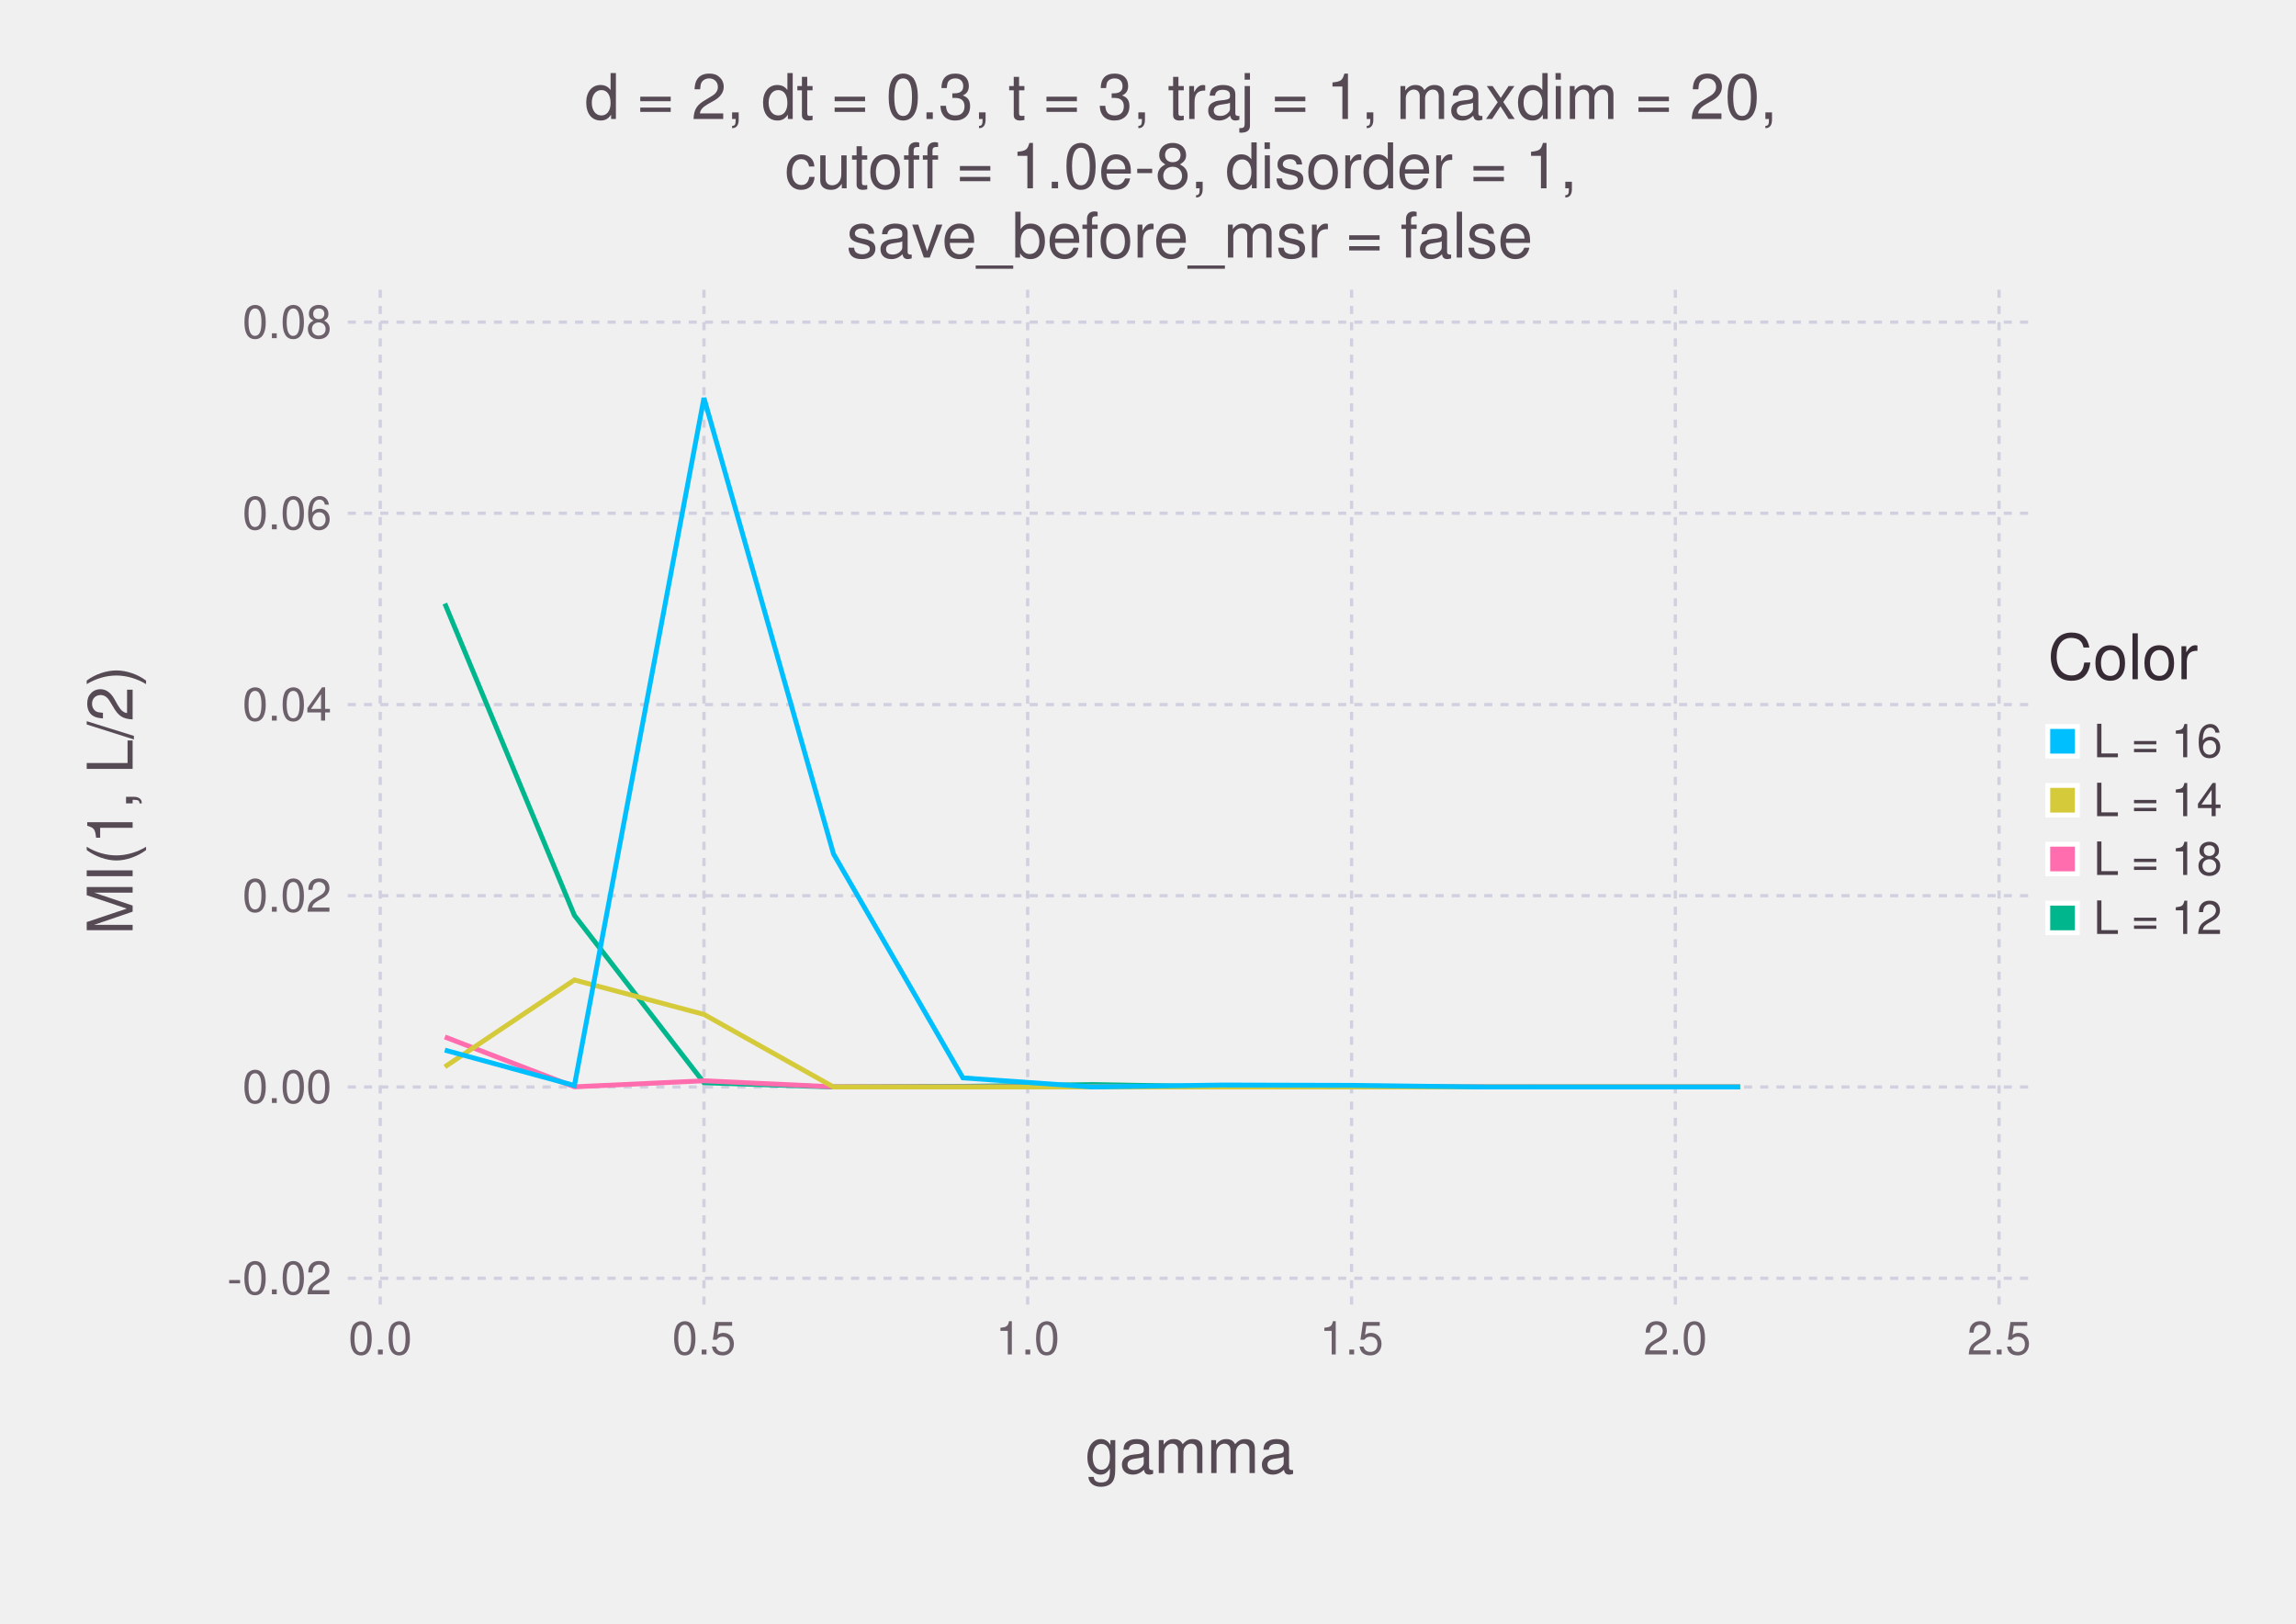
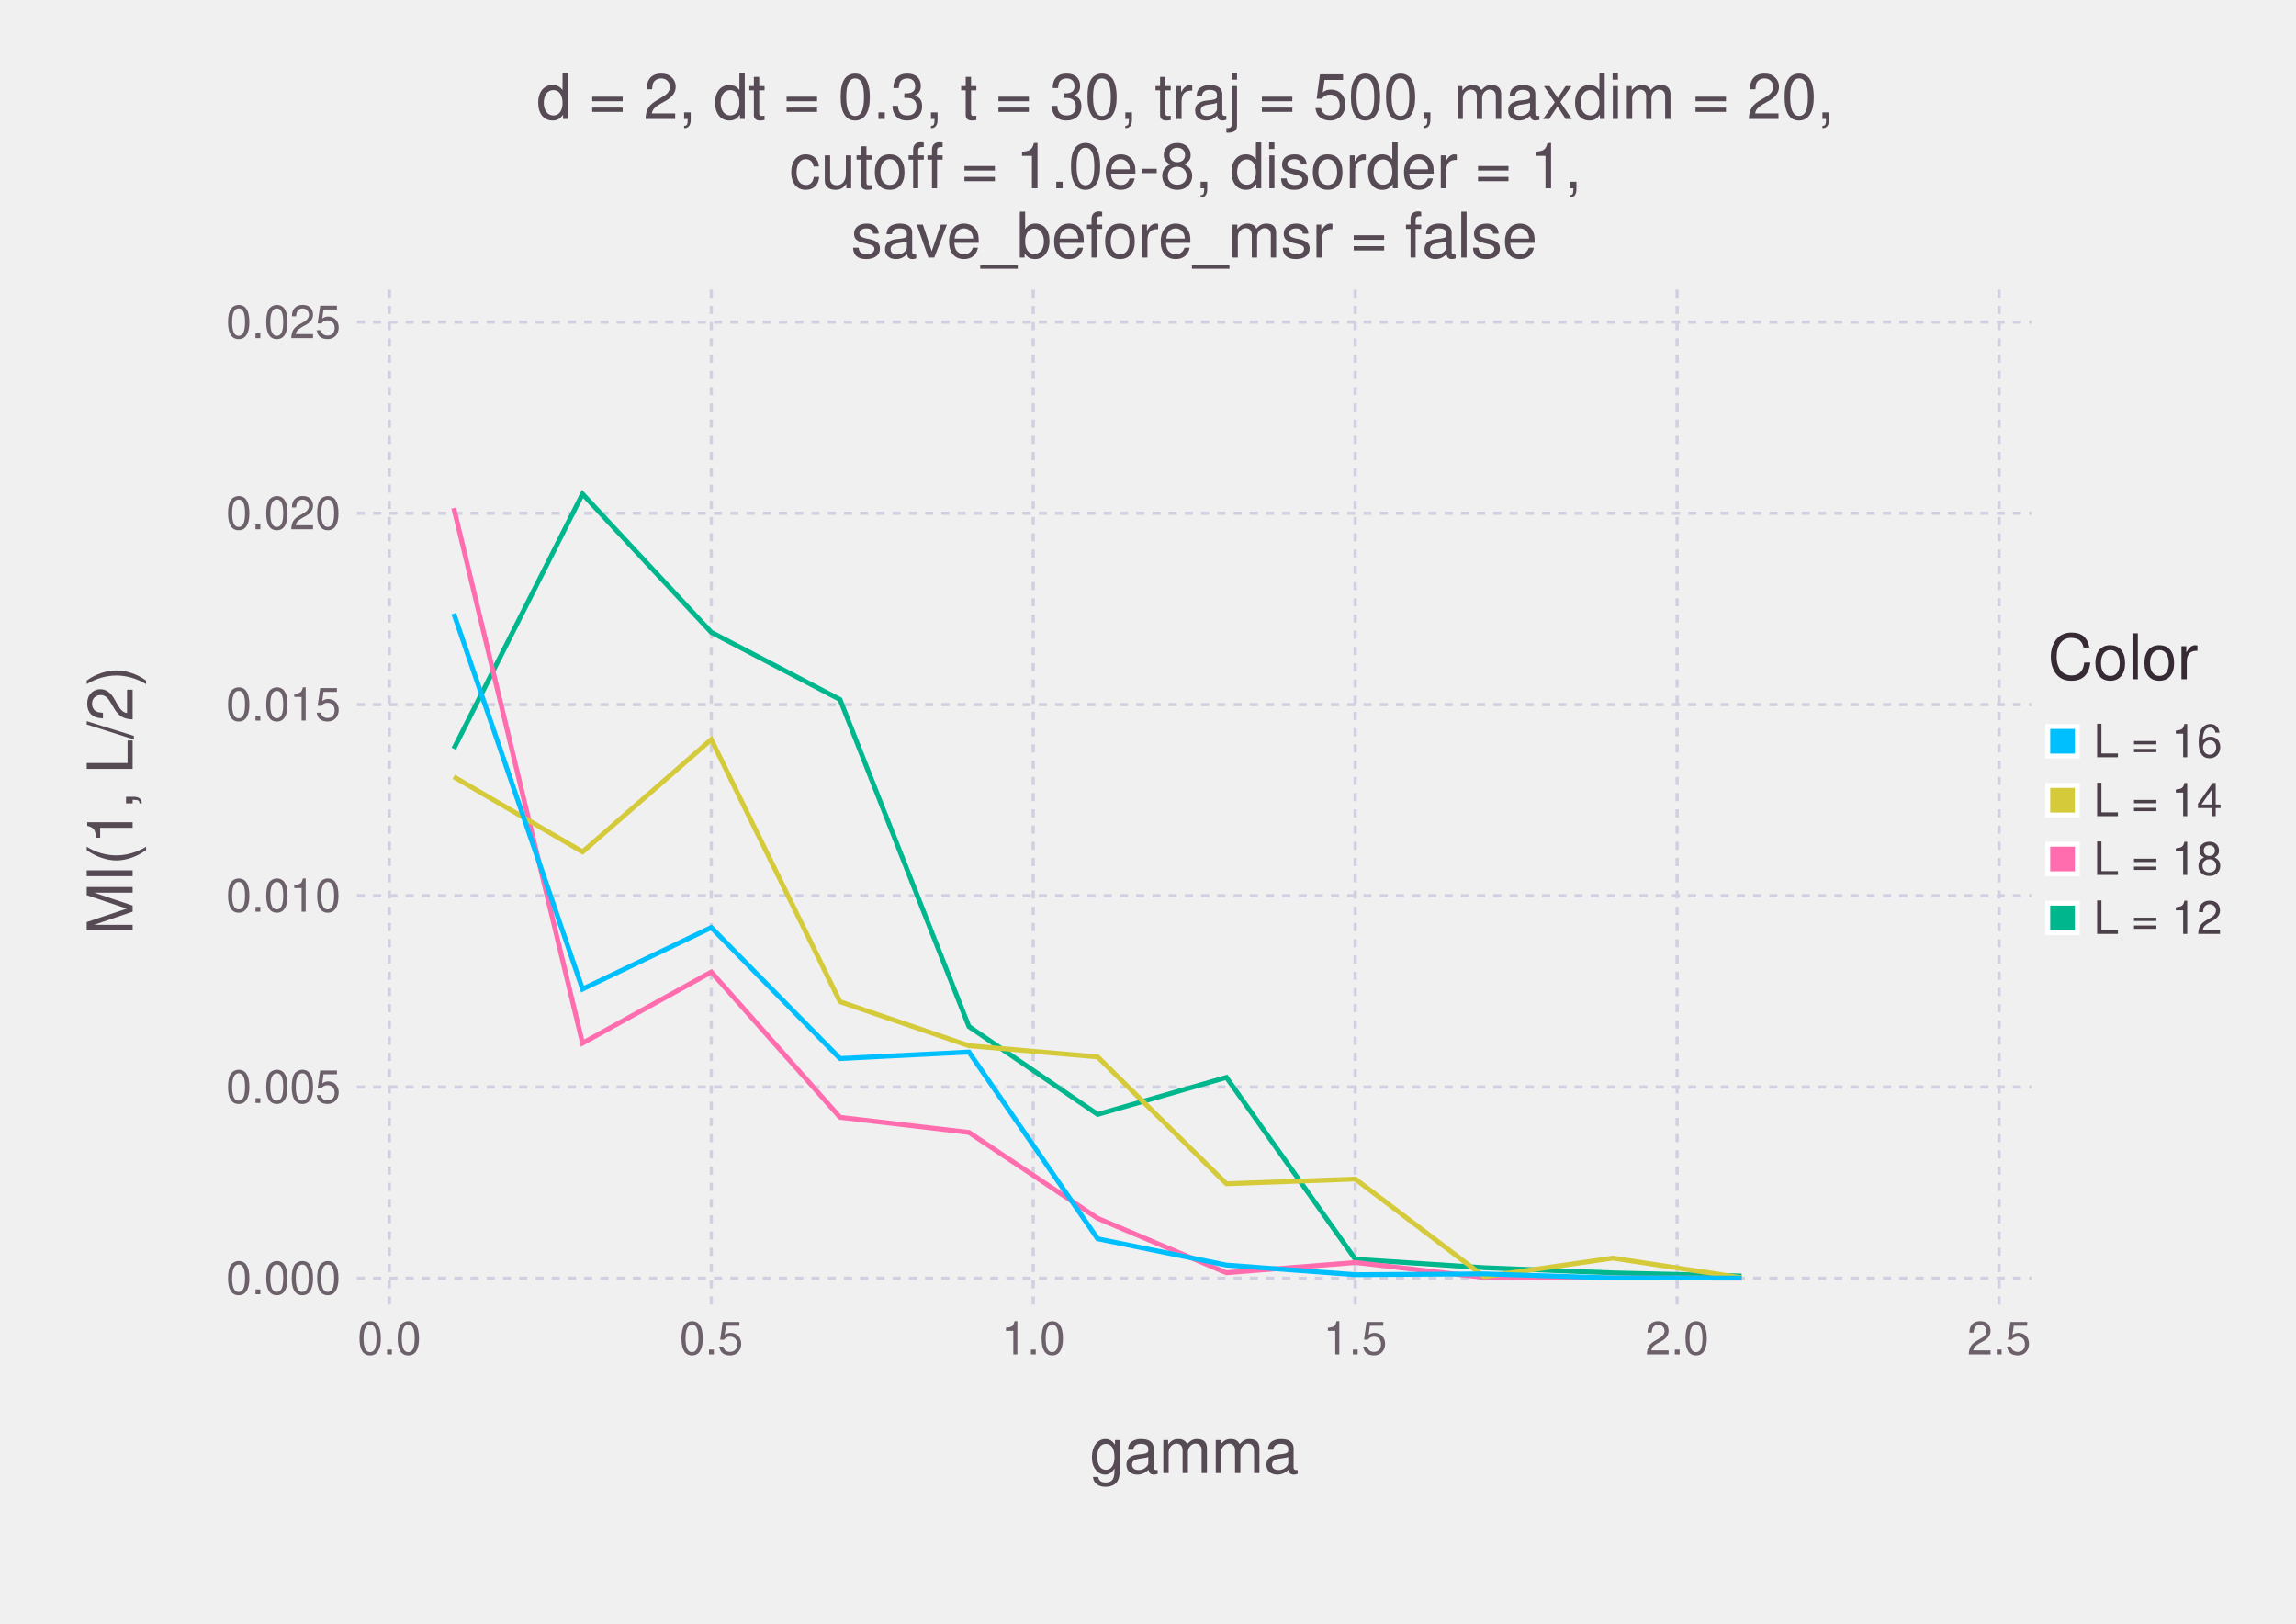
<svg xmlns="http://www.w3.org/2000/svg" version="1.2" width="141.42mm" height="100mm" viewBox="0 0 141.42 100" stroke="none" fill="#000000" stroke-width="0.3" font-size="3.88">
  <defs>
    <marker id="arrow" markerWidth="15" markerHeight="7" refX="5" refY="3.5" orient="auto" markerUnits="strokeWidth">
      <path d="M0,0 L15,3.5 L0,7 z" stroke="context-stroke" fill="context-stroke" />
    </marker>
  </defs>
-   <g class="plotroot xscalable yscalable" id="img-1c36a695-1">
-     <g font-size="3.88" font-family="'PT Sans','Helvetica Neue','Helvetica',sans-serif" fill="#564A55" stroke="#000000" stroke-opacity="0.000" id="img-1c36a695-2">
-       <g transform="translate(73.28,88.39)">
+   <g class="plotroot xscalable yscalable" id="img-d6f714aa-1">
+     <g font-size="3.88" font-family="'PT Sans','Helvetica Neue','Helvetica',sans-serif" fill="#564A55" stroke="#000000" stroke-opacity="0.000" id="img-d6f714aa-2">
+       <g transform="translate(73.56,88.39)">
        <g class="primitive">
          <text text-anchor="middle" dy="0.6em">gamma</text>
        </g>
      </g>
    </g>
-     <g class="guide xlabels" font-size="2.82" font-family="'PT Sans Caption','Helvetica Neue','Helvetica',sans-serif" fill="#6C606B" id="img-1c36a695-3">
-       <g transform="translate(23.42,81.72)">
+     <g class="guide xlabels" font-size="2.82" font-family="'PT Sans Caption','Helvetica Neue','Helvetica',sans-serif" fill="#6C606B" id="img-d6f714aa-3">
+       <g transform="translate(23.98,81.72)">
        <g class="primitive">
          <text text-anchor="middle" dy="0.6em">0.0</text>
        </g>
      </g>
-       <g transform="translate(43.36,81.72)">
+       <g transform="translate(43.81,81.72)">
        <g class="primitive">
          <text text-anchor="middle" dy="0.6em">0.5</text>
        </g>
      </g>
-       <g transform="translate(63.3,81.72)">
+       <g transform="translate(63.64,81.72)">
        <g class="primitive">
          <text text-anchor="middle" dy="0.6em">1.0</text>
        </g>
      </g>
-       <g transform="translate(83.25,81.72)">
+       <g transform="translate(83.47,81.72)">
        <g class="primitive">
          <text text-anchor="middle" dy="0.6em">1.5</text>
        </g>
      </g>
-       <g transform="translate(103.19,81.72)">
+       <g transform="translate(103.3,81.72)">
        <g class="primitive">
          <text text-anchor="middle" dy="0.6em">2.0</text>
        </g>
      </g>
      <g transform="translate(123.13,81.72)">
        <g class="primitive">
          <text text-anchor="middle" dy="0.6em">2.5</text>
        </g>
      </g>
    </g>
-     <g class="guide colorkey" id="img-1c36a695-4">
-       <g fill="#4C404B" font-size="2.82" font-family="'PT Sans','Helvetica Neue','Helvetica',sans-serif" id="img-1c36a695-5">
-         <g transform="translate(128.95,45.65)" id="img-1c36a695-6" class="color_L_=_16">
+     <g class="guide colorkey" id="img-d6f714aa-4">
+       <g fill="#4C404B" font-size="2.82" font-family="'PT Sans','Helvetica Neue','Helvetica',sans-serif" id="img-d6f714aa-5">
+         <g transform="translate(128.95,45.65)" id="img-d6f714aa-6" class="color_L_=_16">
          <g class="primitive">
            <text dy="0.35em">L = 16</text>
          </g>
        </g>
-         <g transform="translate(128.95,49.28)" id="img-1c36a695-7" class="color_L_=_14">
+         <g transform="translate(128.95,49.28)" id="img-d6f714aa-7" class="color_L_=_14">
          <g class="primitive">
            <text dy="0.35em">L = 14</text>
          </g>
        </g>
-         <g transform="translate(128.95,52.9)" id="img-1c36a695-8" class="color_L_=_18">
+         <g transform="translate(128.95,52.9)" id="img-d6f714aa-8" class="color_L_=_18">
          <g class="primitive">
            <text dy="0.35em">L = 18</text>
          </g>
        </g>
-         <g transform="translate(128.95,56.53)" id="img-1c36a695-9" class="color_L_=_12">
+         <g transform="translate(128.95,56.53)" id="img-d6f714aa-9" class="color_L_=_12">
          <g class="primitive">
            <text dy="0.35em">L = 12</text>
          </g>
        </g>
      </g>
-       <g fill-opacity="1" id="img-1c36a695-10">
-         <g transform="translate(127.04,45.65)" id="img-1c36a695-11" stroke="#FFFFFF" fill="#00BFFF" class="color_L_=_16">
-           <path d="M-0.91,-0.91 L0.91,-0.91 0.91,0.91 -0.91,0.91  z" class="primitive" />
-         </g>
-         <g transform="translate(127.04,49.28)" id="img-1c36a695-12" stroke="#FFFFFF" fill="#D4CA3A" class="color_L_=_14">
-           <path d="M-0.91,-0.91 L0.91,-0.91 0.91,0.91 -0.91,0.91  z" class="primitive" />
-         </g>
-         <g transform="translate(127.04,52.9)" id="img-1c36a695-13" stroke="#FFFFFF" fill="#FF6DAE" class="color_L_=_18">
-           <path d="M-0.91,-0.91 L0.91,-0.91 0.91,0.91 -0.91,0.91  z" class="primitive" />
-         </g>
-         <g transform="translate(127.04,56.53)" id="img-1c36a695-14" stroke="#FFFFFF" fill="#00B78D" class="color_L_=_12">
-           <path d="M-0.91,-0.91 L0.91,-0.91 0.91,0.91 -0.91,0.91  z" class="primitive" />
-         </g>
-       </g>
-       <g fill="#362A35" font-size="3.88" font-family="'PT Sans','Helvetica Neue','Helvetica',sans-serif" stroke="#000000" stroke-opacity="0.000" id="img-1c36a695-15">
-         <g transform="translate(126.13,41.83)" id="img-1c36a695-16">
+       <g fill-opacity="1" id="img-d6f714aa-10">
+         <g transform="translate(127.04,45.65)" id="img-d6f714aa-11" stroke="#FFFFFF" fill="#00BFFF" class="color_L_=_16">
+           <path d="M-0.91,-0.91 L0.91,-0.91 0.91,0.91 -0.91,0.91  z" class="primitive" />
+         </g>
+         <g transform="translate(127.04,49.28)" id="img-d6f714aa-12" stroke="#FFFFFF" fill="#D4CA3A" class="color_L_=_14">
+           <path d="M-0.91,-0.91 L0.91,-0.91 0.91,0.91 -0.91,0.91  z" class="primitive" />
+         </g>
+         <g transform="translate(127.04,52.9)" id="img-d6f714aa-13" stroke="#FFFFFF" fill="#FF6DAE" class="color_L_=_18">
+           <path d="M-0.91,-0.91 L0.91,-0.91 0.91,0.91 -0.91,0.91  z" class="primitive" />
+         </g>
+         <g transform="translate(127.04,56.53)" id="img-d6f714aa-14" stroke="#FFFFFF" fill="#00B78D" class="color_L_=_12">
+           <path d="M-0.91,-0.91 L0.91,-0.91 0.91,0.91 -0.91,0.91  z" class="primitive" />
+         </g>
+       </g>
+       <g fill="#362A35" font-size="3.88" font-family="'PT Sans','Helvetica Neue','Helvetica',sans-serif" stroke="#000000" stroke-opacity="0.000" id="img-d6f714aa-15">
+         <g transform="translate(126.13,41.83)" id="img-d6f714aa-16">
          <g class="primitive">
            <text dy="-0em">Color</text>
          </g>
        </g>
      </g>
    </g>
-     <g clip-path="url(#img-1c36a695-17)">
-       <g id="img-1c36a695-18">
-         <g pointer-events="visible" stroke-width="0.3" fill="#000000" fill-opacity="0.000" stroke="#000000" stroke-opacity="0.000" class="guide background" id="img-1c36a695-19">
-           <g transform="translate(73.28,49.28)" id="img-1c36a695-20">
-             <path d="M-51.86,-31.44 L51.86,-31.44 51.86,31.44 -51.86,31.44  z" class="primitive" />
-           </g>
-         </g>
-         <g class="guide ygridlines xfixed" stroke-dasharray="0.5,0.5" stroke-width="0.2" stroke="#D0D0E0" id="img-1c36a695-21">
-           <g transform="translate(73.28,78.72)" id="img-1c36a695-22">
-             <path fill="none" d="M-51.86,0 L51.86,0 " class="primitive" />
-           </g>
-           <g transform="translate(73.28,66.94)" id="img-1c36a695-23">
-             <path fill="none" d="M-51.86,0 L51.86,0 " class="primitive" />
-           </g>
-           <g transform="translate(73.28,55.16)" id="img-1c36a695-24">
-             <path fill="none" d="M-51.86,0 L51.86,0 " class="primitive" />
-           </g>
-           <g transform="translate(73.28,43.39)" id="img-1c36a695-25">
-             <path fill="none" d="M-51.86,0 L51.86,0 " class="primitive" />
-           </g>
-           <g transform="translate(73.28,31.61)" id="img-1c36a695-26">
-             <path fill="none" d="M-51.86,0 L51.86,0 " class="primitive" />
-           </g>
-           <g transform="translate(73.28,19.84)" id="img-1c36a695-27">
-             <path fill="none" d="M-51.86,0 L51.86,0 " class="primitive" />
-           </g>
-         </g>
-         <g class="guide xgridlines yfixed" stroke-dasharray="0.5,0.5" stroke-width="0.2" stroke="#D0D0E0" id="img-1c36a695-28">
-           <g transform="translate(23.42,49.28)" id="img-1c36a695-29">
-             <path fill="none" d="M0,-31.44 L0,31.44 " class="primitive" />
-           </g>
-           <g transform="translate(43.36,49.28)" id="img-1c36a695-30">
-             <path fill="none" d="M0,-31.44 L0,31.44 " class="primitive" />
-           </g>
-           <g transform="translate(63.3,49.28)" id="img-1c36a695-31">
-             <path fill="none" d="M0,-31.44 L0,31.44 " class="primitive" />
-           </g>
-           <g transform="translate(83.25,49.28)" id="img-1c36a695-32">
-             <path fill="none" d="M0,-31.44 L0,31.44 " class="primitive" />
-           </g>
-           <g transform="translate(103.19,49.28)" id="img-1c36a695-33">
-             <path fill="none" d="M0,-31.44 L0,31.44 " class="primitive" />
-           </g>
-           <g transform="translate(123.13,49.28)" id="img-1c36a695-34">
-             <path fill="none" d="M0,-31.44 L0,31.44 " class="primitive" />
-           </g>
-         </g>
-         <g class="plotpanel" id="img-1c36a695-35">
-           <g stroke-width="0.3" fill="#000000" fill-opacity="0.000" class="geometry" id="img-1c36a695-36">
-             <g class="color_L_=_12" stroke-dasharray="none" stroke="#00B78D" id="img-1c36a695-37">
-               <g transform="translate(67.29,63.23)" id="img-1c36a695-38">
-                 <path fill="none" d="M-39.89,-26.06 L-31.91,-6.86 -23.93,3.45 -15.95,3.71 -7.98,3.67 0,3.56 7.98,3.7 15.95,3.71 23.93,3.71 31.91,3.71 39.89,3.71 " class="primitive" />
-               </g>
-             </g>
-           </g>
-           <g stroke-width="0.3" fill="#000000" fill-opacity="0.000" class="geometry" id="img-1c36a695-39">
-             <g class="color_L_=_18" stroke-dasharray="none" stroke="#FF6DAE" id="img-1c36a695-40">
-               <g transform="translate(67.29,66.62)" id="img-1c36a695-41">
-                 <path fill="none" d="M-39.89,-2.76 L-31.91,0.31 -23.93,-0.06 -15.95,0.31 -7.98,0.31 0,0.31 7.98,0.31 15.95,0.31 23.93,0.31 31.91,0.31 39.89,0.31 " class="primitive" />
-               </g>
-             </g>
-           </g>
-           <g stroke-width="0.3" fill="#000000" fill-opacity="0.000" class="geometry" id="img-1c36a695-42">
-             <g class="color_L_=_14" stroke-dasharray="none" stroke="#D4CA3A" id="img-1c36a695-43">
-               <g transform="translate(67.29,65.82)" id="img-1c36a695-44">
-                 <path fill="none" d="M-39.89,-0.12 L-31.91,-5.47 -23.93,-3.35 -15.95,1.12 -7.98,1.12 0,1.12 7.98,1.12 15.95,1.12 23.93,1.12 31.91,1.11 39.89,1.12 " class="primitive" />
-               </g>
-             </g>
-           </g>
-           <g stroke-width="0.3" fill="#000000" fill-opacity="0.000" class="geometry" id="img-1c36a695-45">
-             <g class="color_L_=_16" stroke-dasharray="none" stroke="#00BFFF" id="img-1c36a695-46">
-               <g transform="translate(67.29,61.49)" id="img-1c36a695-47">
-                 <path fill="none" d="M-39.89,3.18 L-31.91,5.36 -23.93,-36.98 -15.95,-8.9 -7.98,4.89 0,5.45 7.98,5.33 15.95,5.35 23.93,5.45 31.91,5.45 39.89,5.45 " class="primitive" />
-               </g>
-             </g>
-           </g>
-         </g>
-       </g>
-     </g>
-     <g class="guide ylabels" font-size="2.82" font-family="'PT Sans Caption','Helvetica Neue','Helvetica',sans-serif" fill="#6C606B" id="img-1c36a695-48">
-       <g transform="translate(20.42,78.72)" id="img-1c36a695-49">
-         <g class="primitive">
-           <text text-anchor="end" dy="0.35em">-0.02</text>
-         </g>
-       </g>
-       <g transform="translate(20.42,66.94)" id="img-1c36a695-50">
-         <g class="primitive">
-           <text text-anchor="end" dy="0.35em">0.00</text>
-         </g>
-       </g>
-       <g transform="translate(20.42,55.16)" id="img-1c36a695-51">
-         <g class="primitive">
-           <text text-anchor="end" dy="0.35em">0.02</text>
-         </g>
-       </g>
-       <g transform="translate(20.42,43.39)" id="img-1c36a695-52">
-         <g class="primitive">
-           <text text-anchor="end" dy="0.35em">0.04</text>
-         </g>
-       </g>
-       <g transform="translate(20.42,31.61)" id="img-1c36a695-53">
-         <g class="primitive">
-           <text text-anchor="end" dy="0.35em">0.06</text>
-         </g>
-       </g>
-       <g transform="translate(20.42,19.84)" id="img-1c36a695-54">
-         <g class="primitive">
-           <text text-anchor="end" dy="0.35em">0.08</text>
-         </g>
-       </g>
-     </g>
-     <g font-size="3.88" font-family="'PT Sans','Helvetica Neue','Helvetica',sans-serif" fill="#564A55" stroke="#000000" stroke-opacity="0.000" id="img-1c36a695-55">
-       <g transform="translate(8.81,47.28)" id="img-1c36a695-56">
+     <g clip-path="url(#img-d6f714aa-17)">
+       <g id="img-d6f714aa-18">
+         <g pointer-events="visible" stroke-width="0.3" fill="#000000" fill-opacity="0.000" stroke="#000000" stroke-opacity="0.000" class="guide background" id="img-d6f714aa-19">
+           <g transform="translate(73.56,49.28)" id="img-d6f714aa-20">
+             <path d="M-51.58,-31.44 L51.58,-31.44 51.58,31.44 -51.58,31.44  z" class="primitive" />
+           </g>
+         </g>
+         <g class="guide ygridlines xfixed" stroke-dasharray="0.5,0.5" stroke-width="0.2" stroke="#D0D0E0" id="img-d6f714aa-21">
+           <g transform="translate(73.56,78.72)" id="img-d6f714aa-22">
+             <path fill="none" d="M-51.58,0 L51.58,0 " class="primitive" />
+           </g>
+           <g transform="translate(73.56,66.94)" id="img-d6f714aa-23">
+             <path fill="none" d="M-51.58,0 L51.58,0 " class="primitive" />
+           </g>
+           <g transform="translate(73.56,55.16)" id="img-d6f714aa-24">
+             <path fill="none" d="M-51.58,0 L51.58,0 " class="primitive" />
+           </g>
+           <g transform="translate(73.56,43.39)" id="img-d6f714aa-25">
+             <path fill="none" d="M-51.58,0 L51.58,0 " class="primitive" />
+           </g>
+           <g transform="translate(73.56,31.61)" id="img-d6f714aa-26">
+             <path fill="none" d="M-51.58,0 L51.58,0 " class="primitive" />
+           </g>
+           <g transform="translate(73.56,19.84)" id="img-d6f714aa-27">
+             <path fill="none" d="M-51.58,0 L51.58,0 " class="primitive" />
+           </g>
+         </g>
+         <g class="guide xgridlines yfixed" stroke-dasharray="0.5,0.5" stroke-width="0.2" stroke="#D0D0E0" id="img-d6f714aa-28">
+           <g transform="translate(23.98,49.28)" id="img-d6f714aa-29">
+             <path fill="none" d="M0,-31.44 L0,31.44 " class="primitive" />
+           </g>
+           <g transform="translate(43.81,49.28)" id="img-d6f714aa-30">
+             <path fill="none" d="M0,-31.44 L0,31.44 " class="primitive" />
+           </g>
+           <g transform="translate(63.64,49.28)" id="img-d6f714aa-31">
+             <path fill="none" d="M0,-31.44 L0,31.44 " class="primitive" />
+           </g>
+           <g transform="translate(83.47,49.28)" id="img-d6f714aa-32">
+             <path fill="none" d="M0,-31.44 L0,31.44 " class="primitive" />
+           </g>
+           <g transform="translate(103.3,49.28)" id="img-d6f714aa-33">
+             <path fill="none" d="M0,-31.44 L0,31.44 " class="primitive" />
+           </g>
+           <g transform="translate(123.13,49.28)" id="img-d6f714aa-34">
+             <path fill="none" d="M0,-31.44 L0,31.44 " class="primitive" />
+           </g>
+         </g>
+         <g class="plotpanel" id="img-d6f714aa-35">
+           <g stroke-width="0.3" fill="#000000" fill-opacity="0.000" class="geometry" id="img-d6f714aa-36">
+             <g class="color_L_=_12" stroke-dasharray="none" stroke="#00B78D" id="img-d6f714aa-37">
+               <g transform="translate(67.61,60.85)" id="img-d6f714aa-38">
+                 <path fill="none" d="M-39.66,-14.74 L-31.73,-30.43 -23.8,-21.91 -15.87,-17.77 -7.93,2.37 -0,7.78 7.93,5.5 15.87,16.7 23.8,17.22 31.73,17.54 39.66,17.73 " class="primitive" />
+               </g>
+             </g>
+           </g>
+           <g stroke-width="0.3" fill="#000000" fill-opacity="0.000" class="geometry" id="img-d6f714aa-39">
+             <g class="color_L_=_18" stroke-dasharray="none" stroke="#FF6DAE" id="img-d6f714aa-40">
+               <g transform="translate(67.61,69.2)" id="img-d6f714aa-41">
+                 <path fill="none" d="M-39.66,-37.91 L-31.73,-4.96 -23.8,-9.34 -15.87,-0.39 -7.93,0.54 -0,5.83 7.93,9.18 15.87,8.55 23.8,9.47 31.73,9.5 39.66,9.51 " class="primitive" />
+               </g>
+             </g>
+           </g>
+           <g stroke-width="0.3" fill="#000000" fill-opacity="0.000" class="geometry" id="img-d6f714aa-42">
+             <g class="color_L_=_14" stroke-dasharray="none" stroke="#D4CA3A" id="img-d6f714aa-43">
+               <g transform="translate(67.61,65.21)" id="img-d6f714aa-44">
+                 <path fill="none" d="M-39.66,-17.37 L-31.73,-12.75 -23.8,-19.67 -15.87,-3.52 -7.93,-0.81 -0,-0.12 7.93,7.69 15.87,7.4 23.8,13.41 31.73,12.27 39.66,13.48 " class="primitive" />
+               </g>
+             </g>
+           </g>
+           <g stroke-width="0.3" fill="#000000" fill-opacity="0.000" class="geometry" id="img-d6f714aa-45">
+             <g class="color_L_=_16" stroke-dasharray="none" stroke="#00BFFF" id="img-d6f714aa-46">
+               <g transform="translate(67.61,68.58)" id="img-d6f714aa-47">
+                 <path fill="none" d="M-39.66,-30.79 L-31.73,-7.67 -23.8,-11.46 -15.87,-3.39 -7.93,-3.79 -0,7.71 7.93,9.33 15.87,9.92 23.8,9.87 31.73,10.12 39.66,10.13 " class="primitive" />
+               </g>
+             </g>
+           </g>
+         </g>
+       </g>
+     </g>
+     <g class="guide ylabels" font-size="2.82" font-family="'PT Sans Caption','Helvetica Neue','Helvetica',sans-serif" fill="#6C606B" id="img-d6f714aa-48">
+       <g transform="translate(20.98,78.72)" id="img-d6f714aa-49">
+         <g class="primitive">
+           <text text-anchor="end" dy="0.35em">0.000</text>
+         </g>
+       </g>
+       <g transform="translate(20.98,66.94)" id="img-d6f714aa-50">
+         <g class="primitive">
+           <text text-anchor="end" dy="0.35em">0.005</text>
+         </g>
+       </g>
+       <g transform="translate(20.98,55.16)" id="img-d6f714aa-51">
+         <g class="primitive">
+           <text text-anchor="end" dy="0.35em">0.010</text>
+         </g>
+       </g>
+       <g transform="translate(20.98,43.39)" id="img-d6f714aa-52">
+         <g class="primitive">
+           <text text-anchor="end" dy="0.35em">0.015</text>
+         </g>
+       </g>
+       <g transform="translate(20.98,31.61)" id="img-d6f714aa-53">
+         <g class="primitive">
+           <text text-anchor="end" dy="0.35em">0.020</text>
+         </g>
+       </g>
+       <g transform="translate(20.98,19.84)" id="img-d6f714aa-54">
+         <g class="primitive">
+           <text text-anchor="end" dy="0.35em">0.025</text>
+         </g>
+       </g>
+     </g>
+     <g font-size="3.88" font-family="'PT Sans','Helvetica Neue','Helvetica',sans-serif" fill="#564A55" stroke="#000000" stroke-opacity="0.000" id="img-d6f714aa-55">
+       <g transform="translate(8.81,47.28)" id="img-d6f714aa-56">
        <g class="primitive">
          <text text-anchor="middle" dy="0.35em" transform="rotate(-90,0, 2)">MI(1, L/2)</text>
        </g>
      </g>
    </g>
-     <g font-size="3.88" font-family="'PT Sans','Helvetica Neue','Helvetica',sans-serif" fill="#564A55" stroke="#000000" stroke-opacity="0.000" id="img-1c36a695-57">
-       <g transform="translate(73.28,5)" id="img-1c36a695-58">
-         <g class="primitive">
-           <text text-anchor="middle" dy="0.6em">d = 2, dt = 0.3, t = 3, traj = 1, maxdim = 20, <tspan x="0" dy="1.1em">cutoff = 1.0e-8, disorder = 1, </tspan>
+     <g font-size="3.88" font-family="'PT Sans','Helvetica Neue','Helvetica',sans-serif" fill="#564A55" stroke="#000000" stroke-opacity="0.000" id="img-d6f714aa-57">
+       <g transform="translate(73.56,5)" id="img-d6f714aa-58">
+         <g class="primitive">
+           <text text-anchor="middle" dy="0.6em">d = 2, dt = 0.3, t = 30, traj = 500, maxdim = 20, <tspan x="0" dy="1.1em">cutoff = 1.0e-8, disorder = 1, </tspan>
            <tspan x="0" dy="1.1em">save_before_msr = false</tspan>
          </text>
        </g>
      </g>
    </g>
  </g>
  <defs>
-     <clipPath id="img-1c36a695-17">
-       <path d="M21.42,17.84 L125.13,17.84 125.13,80.72 21.42,80.72 " />
+     <clipPath id="img-d6f714aa-17">
+       <path d="M21.98,17.84 L125.13,17.84 125.13,80.72 21.98,80.72 " />
    </clipPath>
  </defs>
</svg>
